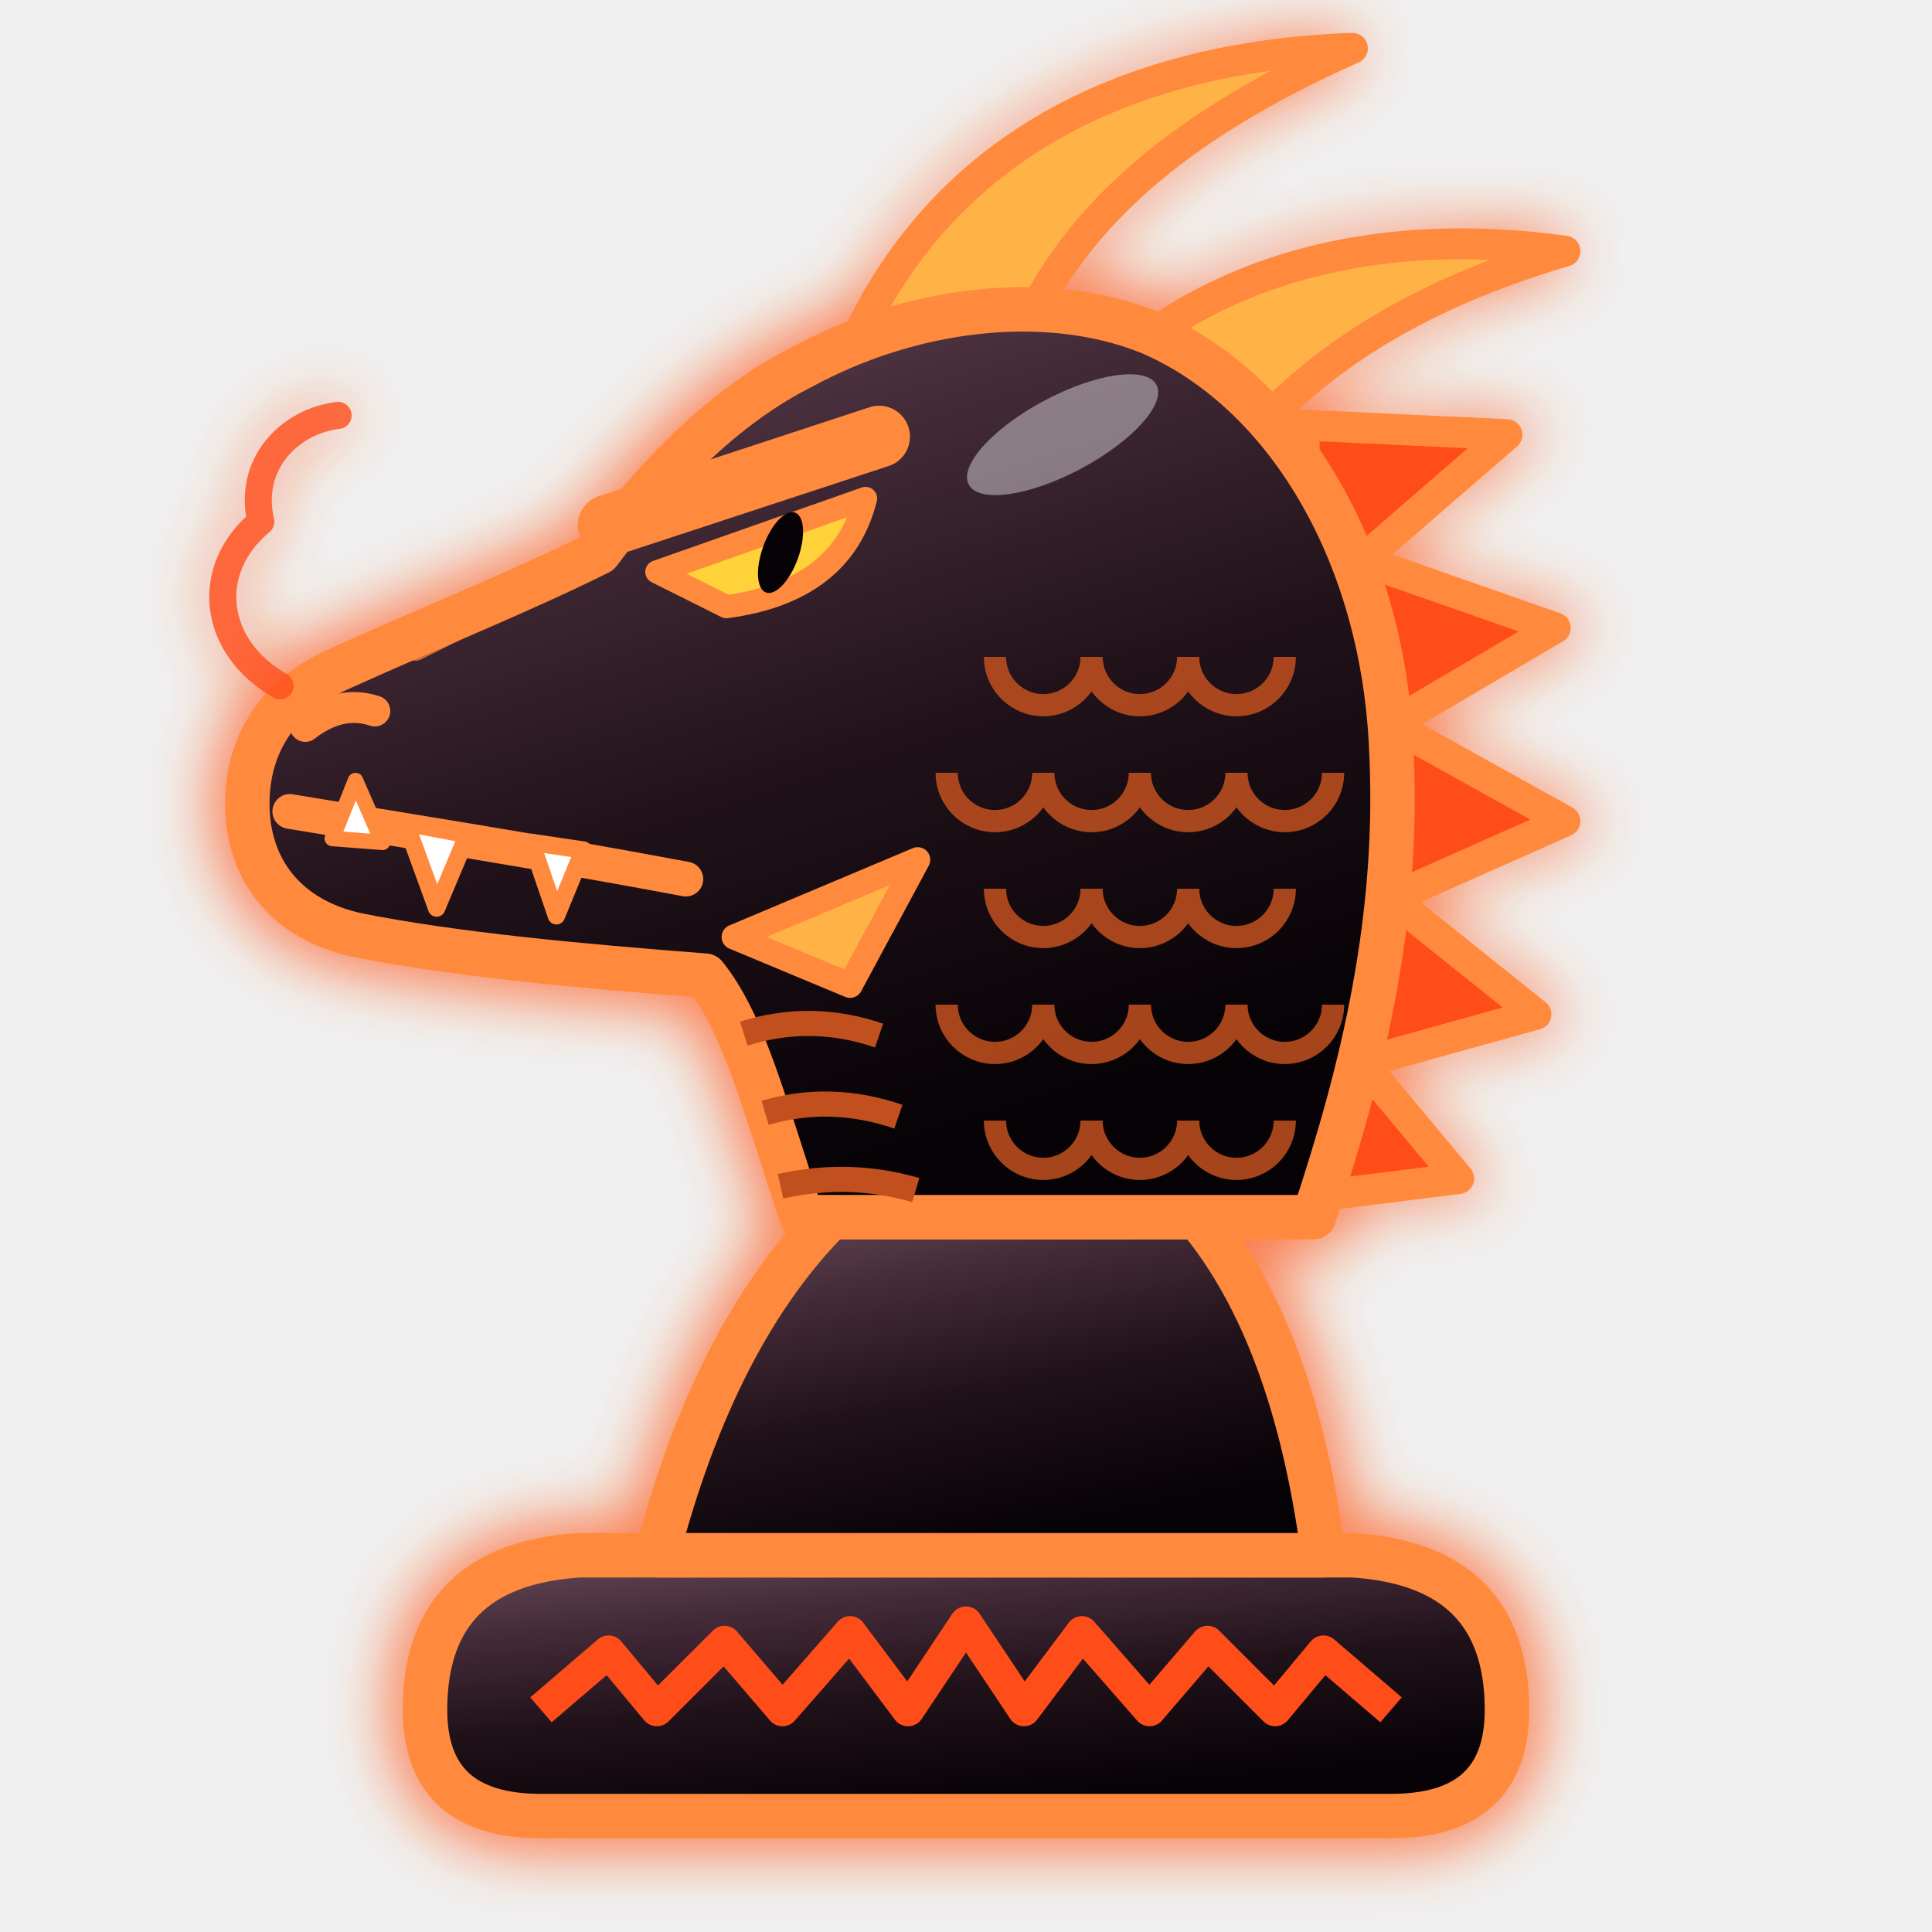
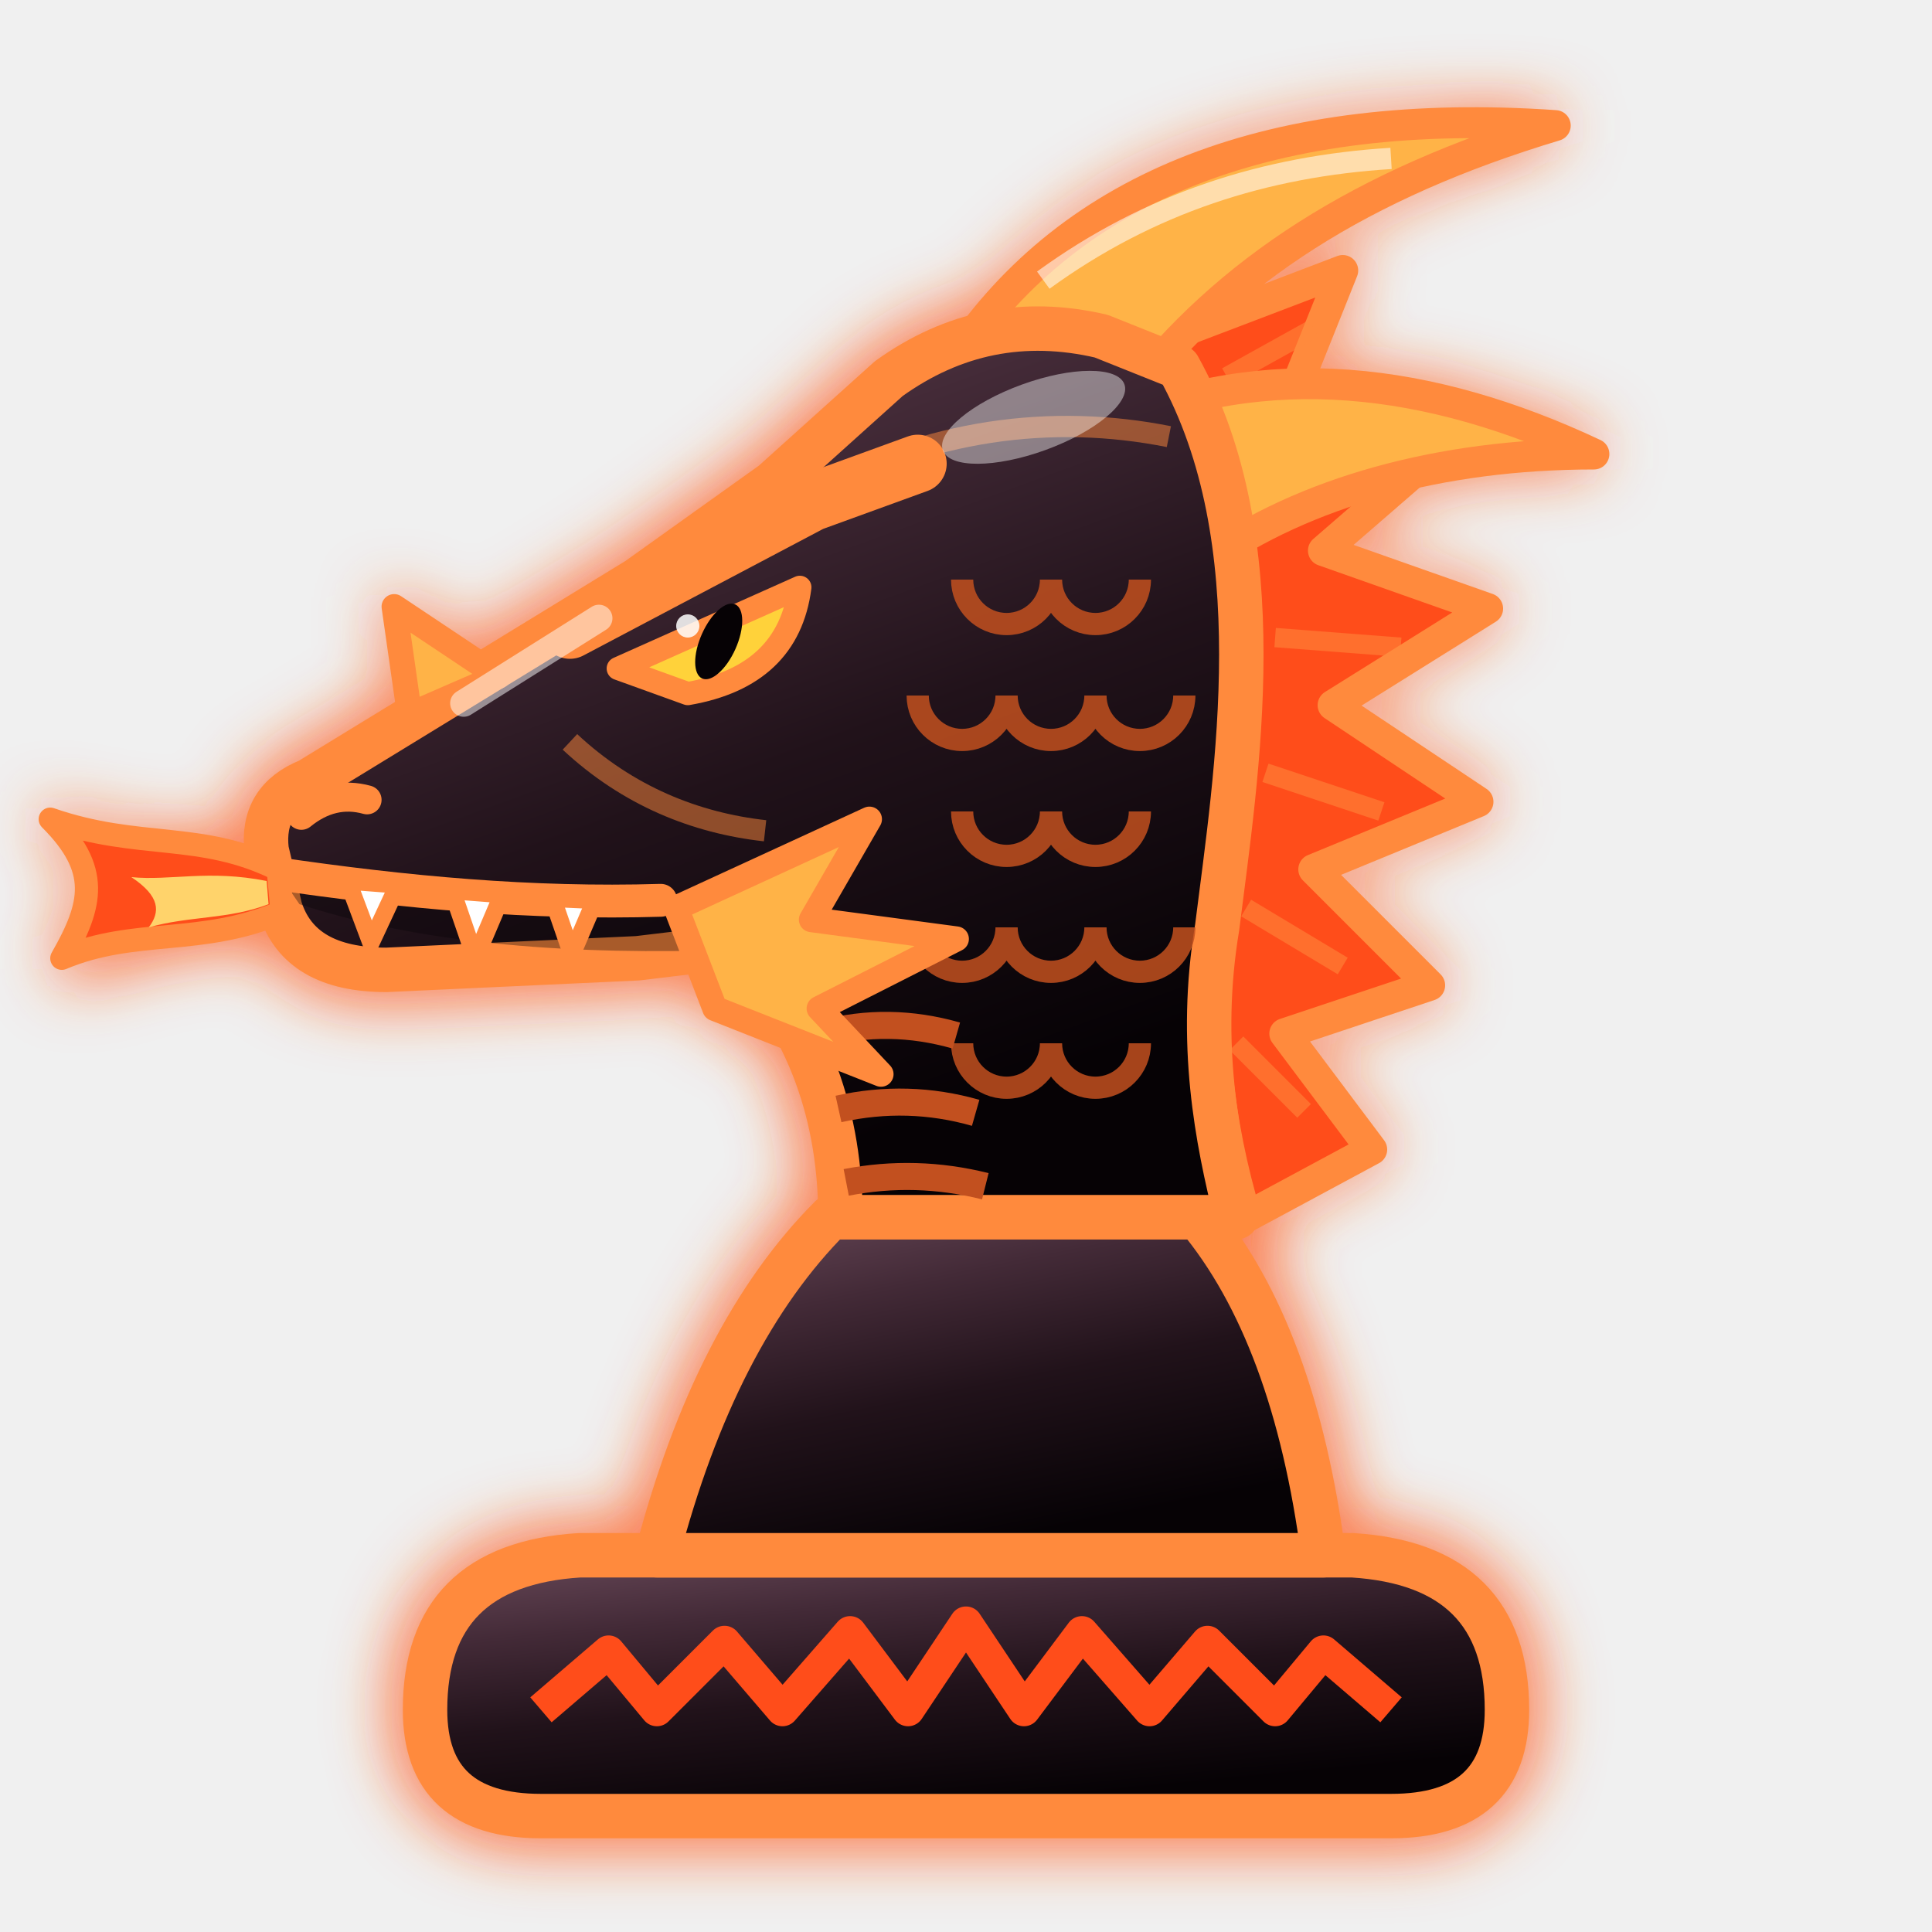
<svg xmlns="http://www.w3.org/2000/svg" viewBox="0 0 100 100">
  <defs>
    <linearGradient id="g" x1="0" y1="0" x2="0.4" y2="1">
      <stop offset="0" stop-color="#6a4a5a" />
      <stop offset="0.3" stop-color="#432a37" />
      <stop offset="0.6" stop-color="#21121a" />
      <stop offset="1" stop-color="#060205" />
    </linearGradient>
    <linearGradient id="gu" gradientUnits="userSpaceOnUse" x1="35" y1="4" x2="62" y2="60">
      <stop offset="0" stop-color="#6a4a5a" />
      <stop offset="0.4" stop-color="#432a37" />
      <stop offset="1" stop-color="#21121a" />
    </linearGradient>
    <radialGradient id="ey" cx=".45" cy=".4" r=".7">
      <stop offset="0" stop-color="#fff3a0" />
      <stop offset=".45" stop-color="#ffb020" />
      <stop offset="1" stop-color="#c43006" />
    </radialGradient>
    <filter id="bl" x="-20%" y="-20%" width="140%" height="140%">
      <feGaussianBlur stdDeviation="1.6" />
    </filter>
    <style>.gl *{fill:none!important;stroke:#ff5a1f!important}</style>
  </defs>
  <g class="gl" filter="url(#bl)" opacity=".8" stroke-width="3.6">
    <path d="M22 88.5 Q22 81 30 80.5 H70 Q78 81 78 88.5 Q78 94 72 94 H28 Q22 94 22 88.5Z" fill="url(#g)" />
    <path d="M28 88.5 L31.5 85.5 L34 88.5 L37.5 85 L40.5 88.5 L44 84.5 L47 88.5 L50 84 L53 88.5 L56 84.5 L59.5 88.5 L62.5 85 L66 88.5 L68.5 85.5 L72 88.5" fill="none" stroke="#ff4d1a" stroke-width="1.7" stroke-linejoin="round" />
    <path d="M34 80.5 Q37 69 43 63 H62 Q67 69 68.5 80.5Z" fill="url(#g)" />
-     <path d="M67.5 22 L78 22.5 L70.5 29 L80.5 32.5 L72 37.5 L81 42.5 L72 46.5 L79.5 52.5 L70.5 55 L75.5 61 L67.5 62Z" fill="#ff4d1a" stroke-width="1.6" />
-     <path d="M55 21.5 C61 14.5 70 11.5 81 13 C72.5 15.5 66.5 19.5 62.5 25.5Z" fill="#ffb347" stroke-width="1.6" />
-     <path d="M43.5 19.5 C47.5 9 56.5 3 70 2.5 C61 6.5 55 11.5 52.5 18.5Z" fill="#ffb347" stroke-width="1.6" />
-     <path d="M41.5 63 C39.5 57 38.5 53 36.5 50.5 C30 50 23.5 49.4 18.5 48.4 C14.8 47.6 12.8 45 12.8 41.6 C12.8 38.5 14.4 36 17.6 34.6 C22 32.6 27 30.6 31 28.6 C34 24.6 37.5 21 41.5 19 C47 16 54 15 59.5 17.2 C66.5 20.2 71.5 28.5 72 38.5 C72.5 47.5 70.5 55.5 68 63Z" fill="url(#g)" />
-     <path d="M15 42 C21 43 27.5 44 35.5 45.5" fill="none" stroke-width="1.8" stroke-linecap="round" />
-     <path d="M21 42.6 L22.6 47 L24.2 43.2Z M27.5 43.6 L28.8 47.4 L30.2 44Z" fill="#fff" stroke-width=".9" stroke-linejoin="round" />
-     <path d="M17.2 43.4 L18.4 40.4 L19.8 43.6Z" fill="#fff" stroke-width=".8" stroke-linejoin="round" />
-     <path d="M38.5 53.5 Q42 52.4 45.5 53.6 M39.6 57.6 Q43 56.6 46.5 57.8 M40.4 61.4 Q44 60.6 47.4 61.6" fill="none" stroke="#c2501f" stroke-width="1.3" />
-     <path d="M51.5 34 a2.5 2.5 0 0 0 5 0 M56.5 34 a2.5 2.5 0 0 0 5 0 M61.5 34 a2.5 2.5 0 0 0 5 0 " fill="none" stroke="#c2501f" stroke-width="1.15" opacity=".85" />
-     <path d="M49.0 40 a2.5 2.5 0 0 0 5 0 M54.0 40 a2.5 2.5 0 0 0 5 0 M59.0 40 a2.5 2.5 0 0 0 5 0 M64.0 40 a2.5 2.5 0 0 0 5 0 " fill="none" stroke="#c2501f" stroke-width="1.15" opacity=".85" />
-     <path d="M51.5 46 a2.5 2.5 0 0 0 5 0 M56.5 46 a2.5 2.5 0 0 0 5 0 M61.5 46 a2.5 2.5 0 0 0 5 0 " fill="none" stroke="#c2501f" stroke-width="1.15" opacity=".85" />
-     <path d="M49.0 52 a2.5 2.5 0 0 0 5 0 M54.0 52 a2.5 2.5 0 0 0 5 0 M59.0 52 a2.5 2.5 0 0 0 5 0 M64.0 52 a2.5 2.5 0 0 0 5 0 " fill="none" stroke="#c2501f" stroke-width="1.15" opacity=".85" />
-     <path d="M51.5 58 a2.5 2.5 0 0 0 5 0 M56.5 58 a2.5 2.5 0 0 0 5 0 M61.5 58 a2.5 2.5 0 0 0 5 0 " fill="none" stroke="#c2501f" stroke-width="1.15" opacity=".85" />
-     <path d="M21.5 33.5 L24.5 32 M26 31.3 L29 29.8" fill="none" stroke-width="1.4" stroke-linecap="round" opacity=".7" />
-     <path d="M15.8 37.6 Q17.6 36.2 19.4 36.8" fill="none" stroke-width="1.6" stroke-linecap="round" />
-     <path d="M31.5 27.2 L45.5 22.6" fill="none" stroke-width="3.2" stroke-linecap="round" />
-     <path d="M34 29.6 L44.8 25.8 Q43.6 30.6 37.6 31.4Z" fill="#ffd23a" stroke-width="1.2" stroke-linejoin="round" />
-     <ellipse cx="40.4" cy="28.6" rx=".95" ry="2.2" fill="#060205" stroke="none" transform="rotate(20 40.4 28.6)" />
-     <path d="M38 48.5 L47.5 44.5 L44 51Z" fill="#ffb347" stroke-width="1.3" stroke-linejoin="round" />
-     <path d="M14.5 35.5 C11 33.5 10.5 29.5 13.5 27 C12.8 24 15 21.8 17.5 21.5" fill="none" stroke="#ff4d1a" stroke-width="1.4" stroke-linecap="round" opacity=".8" />
-     <ellipse cx="55" cy="22.5" rx="2" ry="5.5" fill="#fff" opacity=".4" stroke="none" transform="rotate(62 55 22.5)" />
+     <path d="M59 18 L69.5 14 L66.5 21.5 L76 22 L68.5 28.5 L77 31.5 L69 36.5 L76.5 41.5 L68 45 L74 51 L66.5 53.5 L71 59.5 L64.5 63 C63 58 62.5 53 63 48 C64 40 66 28 61 19Z" fill="#ff4d1a" stroke-width="1.6" stroke-linejoin="round" />
+     <path d="M63.5 19.5 L68 17 M65.5 26 L71.5 25 M66 33 L72.5 33.5 M65.5 40 L71.5 42 M64.5 47 L69.5 50 M64 54 L67.5 57.5" fill="none" stroke-width="1" opacity=".55" />
+     <path d="M57.5 22 C65.5 18.5 74 19.5 82.5 23.5 C74.5 23.5 67.5 25.5 62.5 29Z" fill="#ffb347" stroke-width="1.6" />
+     <path d="M49.5 18.5 C55.5 9.5 66 5.5 80.5 6.5 C70.5 9.5 63.5 14 58.5 20.5Z" fill="#ffb347" stroke-width="1.6" />
+     <path d="M54 14.5 C59.5 10.5 65.5 8.6 72 8.2" fill="none" stroke="#fff" stroke-width="1.1" opacity=".55" />
+     <path d="M43.5 63 C43.5 58 42 53 38 49 L33 49.6 L20 50.2 Q15.5 50.2 14.5 47 L13.8 44 Q13.5 41.4 16 40.4 L33 30 L40 25 L46 19.6 Q51 16 57 17.4 L61 19 C66 28 64 40 63 48 C62 54 63 59 64 63Z" fill="url(#g)" />
+     <path d="M15.5 46.8 C21 48.6 28 49.4 36.5 49.2 C35.2 48 34.4 47.2 34 46.6 C27.5 46.4 21 46 14.4 45.2Z" fill="#060205" opacity=".35" stroke="none" />
+     <path d="M49.8 30 a2.3 2.3 0 0 0 4.6 0 M54.4 30 a2.3 2.3 0 0 0 4.6 0 " fill="none" stroke="#c2501f" stroke-width="1.15" opacity=".85" />
+     <path d="M47.5 36 a2.3 2.3 0 0 0 4.6 0 M52.1 36 a2.3 2.3 0 0 0 4.6 0 M56.7 36 a2.3 2.3 0 0 0 4.6 0 " fill="none" stroke="#c2501f" stroke-width="1.15" opacity=".85" />
+     <path d="M49.8 42 a2.3 2.3 0 0 0 4.6 0 M54.4 42 a2.3 2.3 0 0 0 4.6 0 " fill="none" stroke="#c2501f" stroke-width="1.15" opacity=".85" />
+     <path d="M47.5 48 a2.3 2.3 0 0 0 4.6 0 M52.1 48 a2.3 2.3 0 0 0 4.6 0 M56.7 48 a2.3 2.3 0 0 0 4.6 0 " fill="none" stroke="#c2501f" stroke-width="1.15" opacity=".85" />
+     <path d="M49.8 54 a2.3 2.3 0 0 0 4.6 0 M54.4 54 a2.3 2.3 0 0 0 4.6 0 " fill="none" stroke="#c2501f" stroke-width="1.15" opacity=".85" />
+     <path d="M42.6 53.5 Q46 52.6 49.5 53.6 M43.4 57.4 Q47 56.6 50.5 57.6 M43.8 61.2 Q47.4 60.5 51 61.4" fill="none" stroke="#c2501f" stroke-width="1.4" />
+     <path d="M42 25.6 C48 22.2 54.5 21.4 60.5 22.6" fill="none" stroke-width="1.1" opacity=".5" />
+     <path d="M14.2 45.2 C21 46.2 27.5 46.8 34.2 46.6" fill="none" stroke-width="1.7" stroke-linecap="round" />
+     <path d="M18 45.6 L19.2 48.8 L20.6 45.8Z M23.4 46.1 L24.6 49.6 L26 46.3Z M28.6 46.5 L29.6 49.4 L30.8 46.6Z" fill="#fff" stroke-width=".9" stroke-linejoin="round" />
+     <path d="M14.4 45 C10.4 43 7.2 44 2.6 42.4 C5.2 45 4.8 46.8 3.2 49.6 C7 48 10.4 49 14.6 47.2Z" fill="#ff4d1a" stroke-width="1.2" stroke-linejoin="round" />
+     <path d="M13.8 45.6 C10.8 45 8.8 45.6 6.8 45.4 C8.3 46.4 8.3 47.2 7.7 48 C9.8 47.4 11.8 47.6 13.9 46.8Z" fill="#ffd36b" stroke="none" />
+     <path d="M21.2 37 L20.4 31.4 L25.8 35Z" fill="#ffb347" stroke-width="1.3" stroke-linejoin="round" />
+     <path d="M15.6 42.2 Q17.2 40.9 19 41.4" fill="none" stroke-width="1.5" stroke-linecap="round" />
+     <path d="M35 47 L45 42.4 L42 47.6 L49.5 48.6 L42.4 52.2 L45.6 55.6 L37 52.2Z" fill="#ffb347" stroke-width="1.3" stroke-linejoin="round" />
+     <path d="M29.5 32.6 L42 26 L47.5 24" fill="none" stroke-width="3" stroke-linecap="round" stroke-linejoin="round" />
+     <path d="M32 34.6 L41.4 30.4 Q40.8 35 35.6 35.9Z" fill="#ffd23a" stroke-width="1.2" stroke-linejoin="round" />
+     <ellipse cx="37.2" cy="33.2" rx=".95" ry="2.1" fill="#060205" stroke="none" transform="rotate(24 37.2 33.2)" />
+     <circle cx="35.6" cy="32.4" r=".6" fill="#fff" stroke="none" opacity=".85" />
+     <path d="M29.5 38.4 C32.5 41.2 36 42.6 39.6 43" fill="none" stroke-width="1.1" opacity=".5" />
+     <path d="M24 36.4 L31 32" fill="none" stroke="#fff" stroke-width="1.4" stroke-linecap="round" opacity=".5" />
+     <ellipse cx="53.5" cy="21.6" rx="1.8" ry="5" fill="#fff" opacity=".42" stroke="none" transform="rotate(70 53.5 21.6)" />
  </g>
  <g stroke="#ff8a3d" stroke-width="2.3" stroke-linejoin="round">
    <path d="M22 88.5 Q22 81 30 80.5 H70 Q78 81 78 88.5 Q78 94 72 94 H28 Q22 94 22 88.5Z" fill="url(#g)" />
    <path d="M28 88.5 L31.5 85.5 L34 88.5 L37.5 85 L40.5 88.5 L44 84.5 L47 88.5 L50 84 L53 88.5 L56 84.5 L59.5 88.5 L62.5 85 L66 88.5 L68.5 85.5 L72 88.5" fill="none" stroke="#ff4d1a" stroke-width="1.7" stroke-linejoin="round" />
    <path d="M34 80.5 Q37 69 43 63 H62 Q67 69 68.5 80.5Z" fill="url(#g)" />
-     <path d="M67.5 22 L78 22.5 L70.5 29 L80.5 32.5 L72 37.5 L81 42.5 L72 46.5 L79.5 52.5 L70.5 55 L75.5 61 L67.5 62Z" fill="#ff4d1a" stroke-width="1.6" />
-     <path d="M55 21.5 C61 14.5 70 11.5 81 13 C72.5 15.5 66.5 19.5 62.5 25.5Z" fill="#ffb347" stroke-width="1.6" />
-     <path d="M43.5 19.5 C47.5 9 56.5 3 70 2.5 C61 6.5 55 11.5 52.5 18.5Z" fill="#ffb347" stroke-width="1.6" />
-     <path d="M41.5 63 C39.5 57 38.5 53 36.5 50.5 C30 50 23.5 49.4 18.5 48.4 C14.8 47.6 12.8 45 12.8 41.6 C12.8 38.5 14.4 36 17.6 34.6 C22 32.6 27 30.6 31 28.6 C34 24.6 37.5 21 41.5 19 C47 16 54 15 59.5 17.2 C66.5 20.2 71.5 28.5 72 38.5 C72.5 47.5 70.5 55.5 68 63Z" fill="url(#g)" />
-     <path d="M15 42 C21 43 27.5 44 35.5 45.5" fill="none" stroke-width="1.8" stroke-linecap="round" />
-     <path d="M21 42.6 L22.6 47 L24.2 43.2Z M27.5 43.6 L28.8 47.4 L30.2 44Z" fill="#fff" stroke-width=".9" stroke-linejoin="round" />
-     <path d="M17.2 43.4 L18.4 40.4 L19.8 43.6Z" fill="#fff" stroke-width=".8" stroke-linejoin="round" />
-     <path d="M38.5 53.5 Q42 52.4 45.5 53.6 M39.6 57.6 Q43 56.6 46.5 57.8 M40.4 61.4 Q44 60.6 47.4 61.6" fill="none" stroke="#c2501f" stroke-width="1.3" />
-     <path d="M51.5 34 a2.5 2.5 0 0 0 5 0 M56.5 34 a2.5 2.5 0 0 0 5 0 M61.5 34 a2.5 2.5 0 0 0 5 0 " fill="none" stroke="#c2501f" stroke-width="1.15" opacity=".85" />
-     <path d="M49.0 40 a2.5 2.5 0 0 0 5 0 M54.0 40 a2.5 2.5 0 0 0 5 0 M59.0 40 a2.5 2.5 0 0 0 5 0 M64.0 40 a2.5 2.5 0 0 0 5 0 " fill="none" stroke="#c2501f" stroke-width="1.15" opacity=".85" />
-     <path d="M51.5 46 a2.5 2.5 0 0 0 5 0 M56.5 46 a2.5 2.5 0 0 0 5 0 M61.5 46 a2.5 2.5 0 0 0 5 0 " fill="none" stroke="#c2501f" stroke-width="1.15" opacity=".85" />
-     <path d="M49.0 52 a2.5 2.5 0 0 0 5 0 M54.0 52 a2.5 2.5 0 0 0 5 0 M59.0 52 a2.5 2.5 0 0 0 5 0 M64.0 52 a2.5 2.5 0 0 0 5 0 " fill="none" stroke="#c2501f" stroke-width="1.15" opacity=".85" />
-     <path d="M51.5 58 a2.5 2.5 0 0 0 5 0 M56.5 58 a2.5 2.5 0 0 0 5 0 M61.5 58 a2.5 2.5 0 0 0 5 0 " fill="none" stroke="#c2501f" stroke-width="1.15" opacity=".85" />
-     <path d="M21.5 33.5 L24.5 32 M26 31.3 L29 29.8" fill="none" stroke-width="1.4" stroke-linecap="round" opacity=".7" />
-     <path d="M15.8 37.6 Q17.6 36.2 19.4 36.8" fill="none" stroke-width="1.6" stroke-linecap="round" />
-     <path d="M31.5 27.2 L45.5 22.6" fill="none" stroke-width="3.2" stroke-linecap="round" />
-     <path d="M34 29.6 L44.8 25.8 Q43.6 30.6 37.6 31.4Z" fill="#ffd23a" stroke-width="1.2" stroke-linejoin="round" />
-     <ellipse cx="40.4" cy="28.6" rx=".95" ry="2.2" fill="#060205" stroke="none" transform="rotate(20 40.4 28.6)" />
-     <path d="M38 48.5 L47.5 44.5 L44 51Z" fill="#ffb347" stroke-width="1.3" stroke-linejoin="round" />
-     <path d="M14.5 35.5 C11 33.5 10.5 29.5 13.5 27 C12.8 24 15 21.8 17.5 21.5" fill="none" stroke="#ff4d1a" stroke-width="1.4" stroke-linecap="round" opacity=".8" />
-     <ellipse cx="55" cy="22.5" rx="2" ry="5.5" fill="#fff" opacity=".4" stroke="none" transform="rotate(62 55 22.5)" />
+     <path d="M59 18 L69.5 14 L66.5 21.5 L76 22 L68.5 28.5 L77 31.5 L69 36.5 L76.5 41.5 L68 45 L74 51 L66.5 53.5 L71 59.5 L64.5 63 C63 58 62.5 53 63 48 C64 40 66 28 61 19Z" fill="#ff4d1a" stroke-width="1.6" stroke-linejoin="round" />
+     <path d="M63.5 19.5 L68 17 M65.5 26 L71.5 25 M66 33 L72.5 33.5 M65.5 40 L71.5 42 M64.5 47 L69.5 50 M64 54 L67.5 57.5" fill="none" stroke-width="1" opacity=".55" />
+     <path d="M57.5 22 C65.5 18.5 74 19.5 82.5 23.5 C74.5 23.5 67.5 25.5 62.5 29Z" fill="#ffb347" stroke-width="1.6" />
+     <path d="M49.5 18.5 C55.5 9.5 66 5.5 80.5 6.5 C70.5 9.5 63.5 14 58.5 20.5Z" fill="#ffb347" stroke-width="1.6" />
+     <path d="M54 14.5 C59.5 10.5 65.5 8.6 72 8.2" fill="none" stroke="#fff" stroke-width="1.1" opacity=".55" />
+     <path d="M43.5 63 C43.5 58 42 53 38 49 L33 49.6 L20 50.2 Q15.5 50.2 14.5 47 L13.8 44 Q13.5 41.4 16 40.4 L33 30 L40 25 L46 19.6 Q51 16 57 17.4 L61 19 C66 28 64 40 63 48 C62 54 63 59 64 63Z" fill="url(#g)" />
+     <path d="M15.5 46.8 C21 48.6 28 49.4 36.5 49.2 C35.2 48 34.4 47.2 34 46.6 C27.5 46.4 21 46 14.4 45.2Z" fill="#060205" opacity=".35" stroke="none" />
+     <path d="M49.8 30 a2.3 2.3 0 0 0 4.6 0 M54.4 30 a2.3 2.3 0 0 0 4.6 0 " fill="none" stroke="#c2501f" stroke-width="1.15" opacity=".85" />
+     <path d="M47.5 36 a2.3 2.3 0 0 0 4.6 0 M52.1 36 a2.3 2.3 0 0 0 4.6 0 M56.7 36 a2.3 2.3 0 0 0 4.6 0 " fill="none" stroke="#c2501f" stroke-width="1.15" opacity=".85" />
+     <path d="M49.8 42 a2.3 2.3 0 0 0 4.6 0 M54.4 42 a2.3 2.3 0 0 0 4.6 0 " fill="none" stroke="#c2501f" stroke-width="1.15" opacity=".85" />
+     <path d="M47.5 48 a2.3 2.3 0 0 0 4.6 0 M52.1 48 a2.3 2.3 0 0 0 4.6 0 M56.7 48 a2.3 2.3 0 0 0 4.6 0 " fill="none" stroke="#c2501f" stroke-width="1.15" opacity=".85" />
+     <path d="M49.8 54 a2.3 2.3 0 0 0 4.6 0 M54.4 54 a2.3 2.3 0 0 0 4.6 0 " fill="none" stroke="#c2501f" stroke-width="1.15" opacity=".85" />
+     <path d="M42.6 53.5 Q46 52.6 49.5 53.6 M43.4 57.4 Q47 56.6 50.5 57.6 M43.8 61.2 Q47.4 60.5 51 61.4" fill="none" stroke="#c2501f" stroke-width="1.4" />
+     <path d="M42 25.6 C48 22.2 54.5 21.4 60.5 22.6" fill="none" stroke-width="1.1" opacity=".5" />
+     <path d="M14.2 45.2 C21 46.2 27.5 46.8 34.2 46.6" fill="none" stroke-width="1.7" stroke-linecap="round" />
+     <path d="M18 45.6 L19.2 48.8 L20.6 45.8Z M23.4 46.1 L24.6 49.6 L26 46.3Z M28.6 46.5 L29.6 49.4 L30.8 46.6Z" fill="#fff" stroke-width=".9" stroke-linejoin="round" />
+     <path d="M14.4 45 C10.4 43 7.2 44 2.6 42.4 C5.2 45 4.8 46.8 3.2 49.6 C7 48 10.4 49 14.6 47.2Z" fill="#ff4d1a" stroke-width="1.2" stroke-linejoin="round" />
+     <path d="M13.8 45.6 C10.8 45 8.8 45.6 6.8 45.4 C8.3 46.4 8.3 47.2 7.7 48 C9.8 47.4 11.8 47.6 13.9 46.8Z" fill="#ffd36b" stroke="none" />
+     <path d="M21.2 37 L20.4 31.4 L25.8 35Z" fill="#ffb347" stroke-width="1.3" stroke-linejoin="round" />
+     <path d="M15.6 42.2 Q17.2 40.9 19 41.4" fill="none" stroke-width="1.5" stroke-linecap="round" />
+     <path d="M35 47 L45 42.4 L42 47.6 L49.5 48.6 L42.4 52.2 L45.6 55.6 L37 52.2Z" fill="#ffb347" stroke-width="1.3" stroke-linejoin="round" />
+     <path d="M29.5 32.6 L42 26 L47.5 24" fill="none" stroke-width="3" stroke-linecap="round" stroke-linejoin="round" />
+     <path d="M32 34.6 L41.4 30.4 Q40.8 35 35.6 35.9Z" fill="#ffd23a" stroke-width="1.2" stroke-linejoin="round" />
+     <ellipse cx="37.2" cy="33.2" rx=".95" ry="2.1" fill="#060205" stroke="none" transform="rotate(24 37.2 33.2)" />
+     <circle cx="35.6" cy="32.4" r=".6" fill="#fff" stroke="none" opacity=".85" />
+     <path d="M29.5 38.4 C32.5 41.2 36 42.6 39.6 43" fill="none" stroke-width="1.1" opacity=".5" />
+     <path d="M24 36.4 L31 32" fill="none" stroke="#fff" stroke-width="1.4" stroke-linecap="round" opacity=".5" />
+     <ellipse cx="53.5" cy="21.6" rx="1.8" ry="5" fill="#fff" opacity=".42" stroke="none" transform="rotate(70 53.5 21.6)" />
  </g>
</svg>
